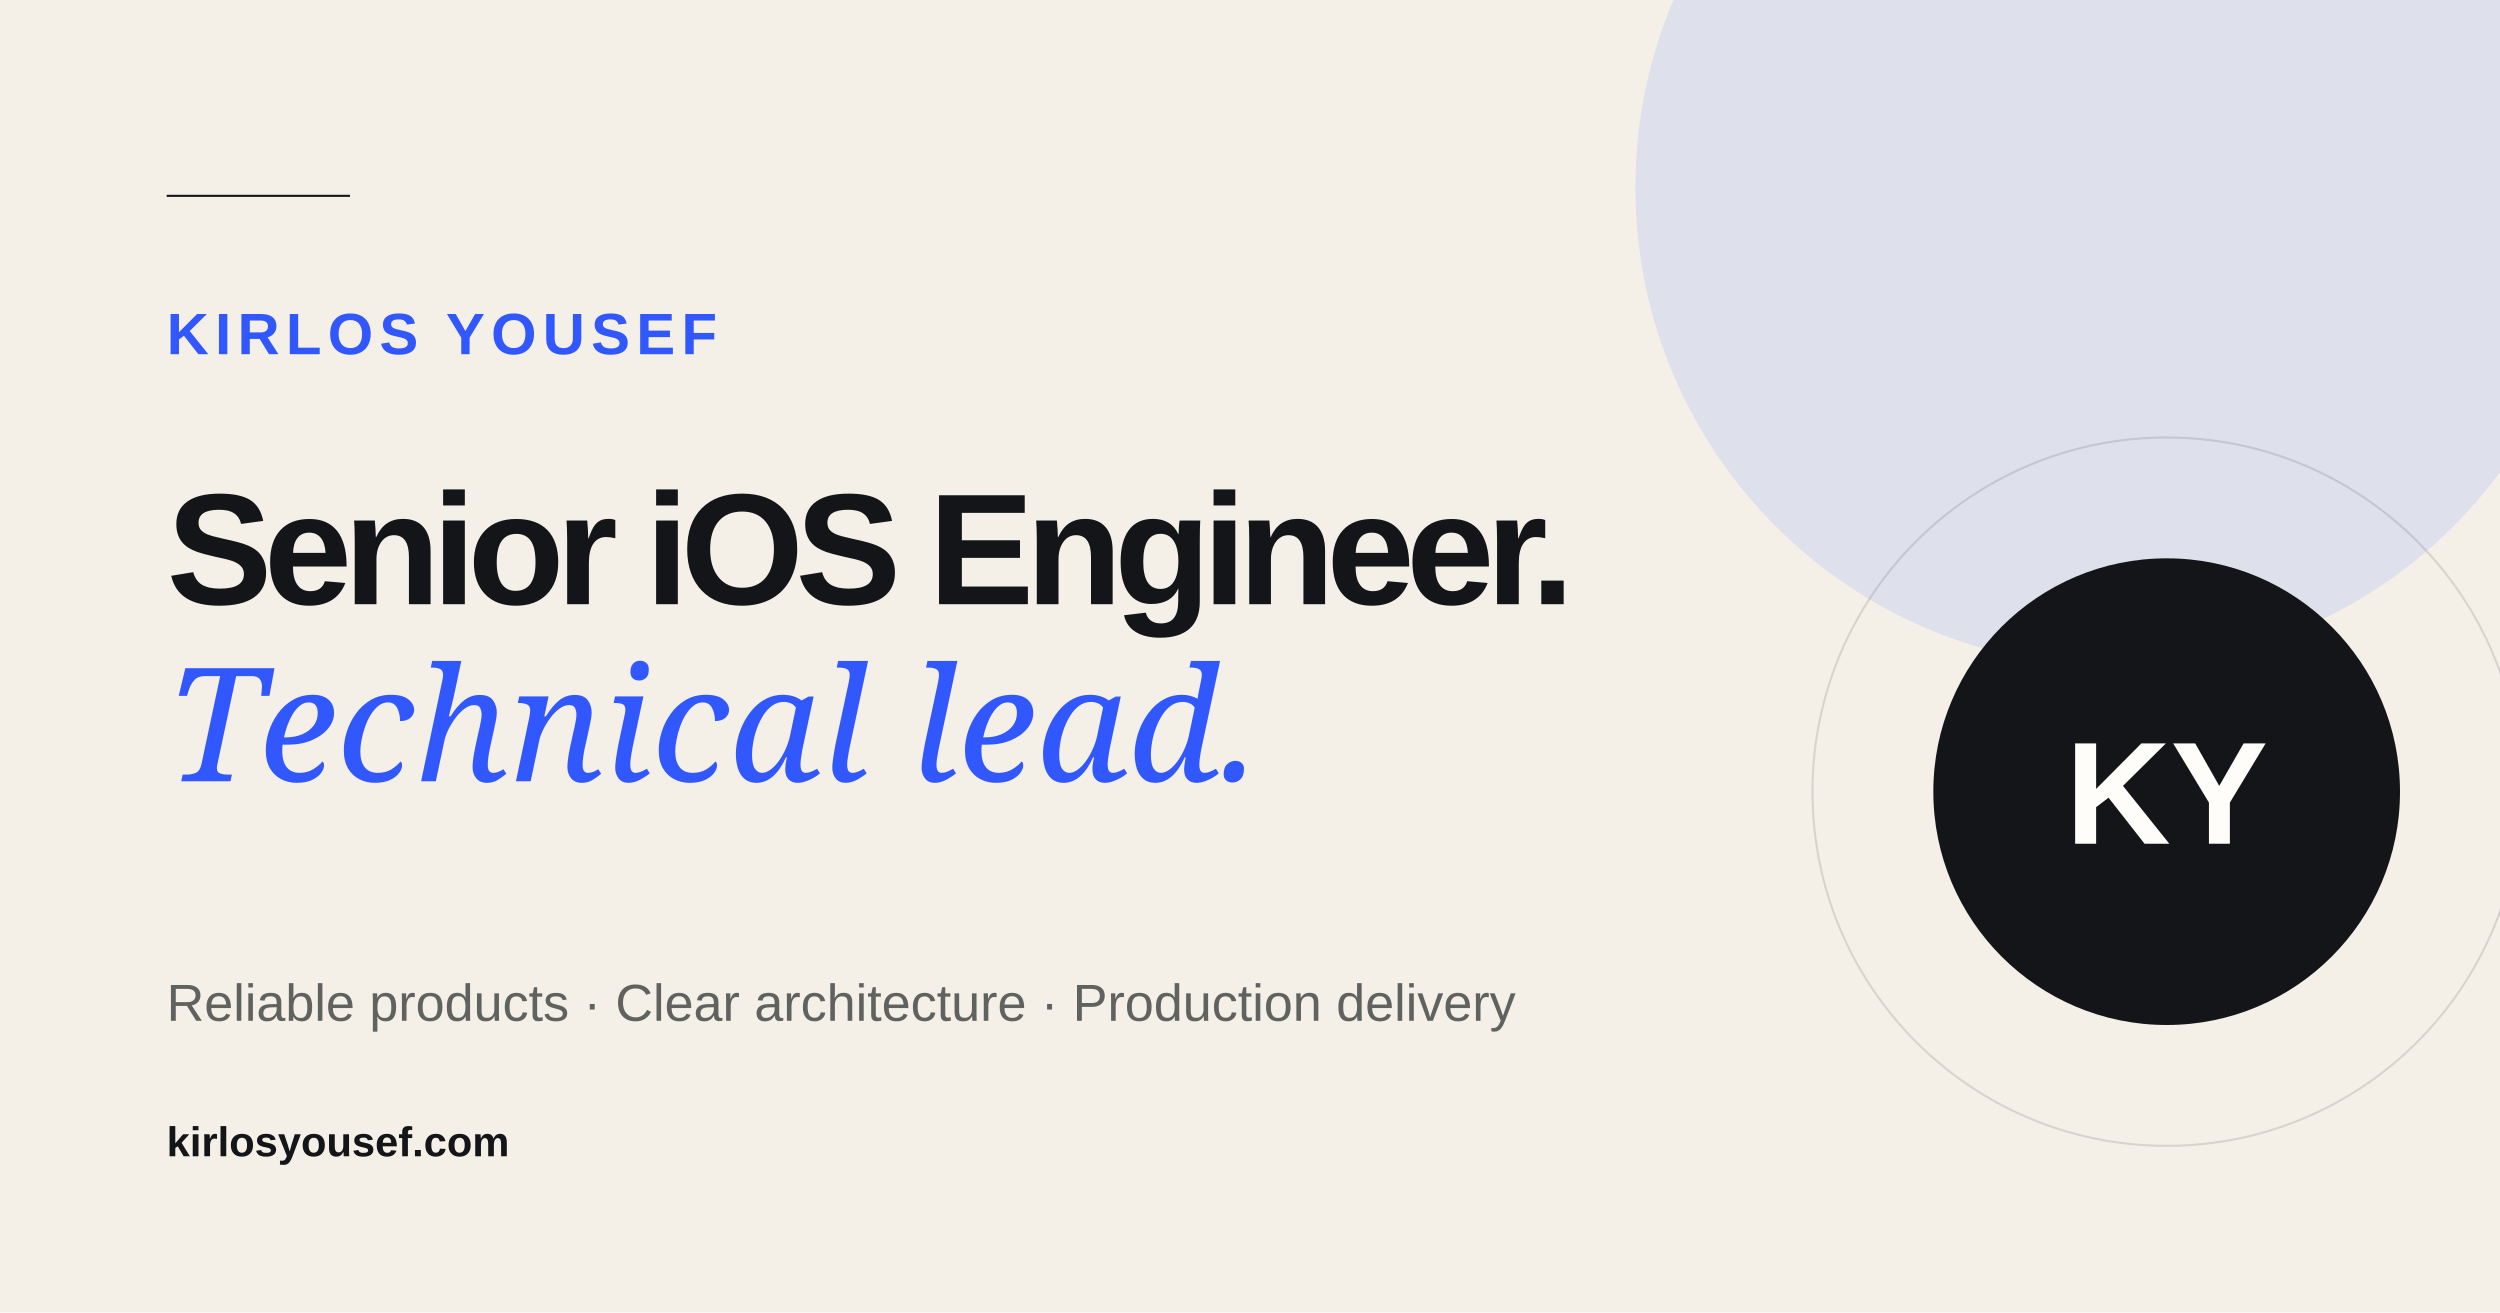
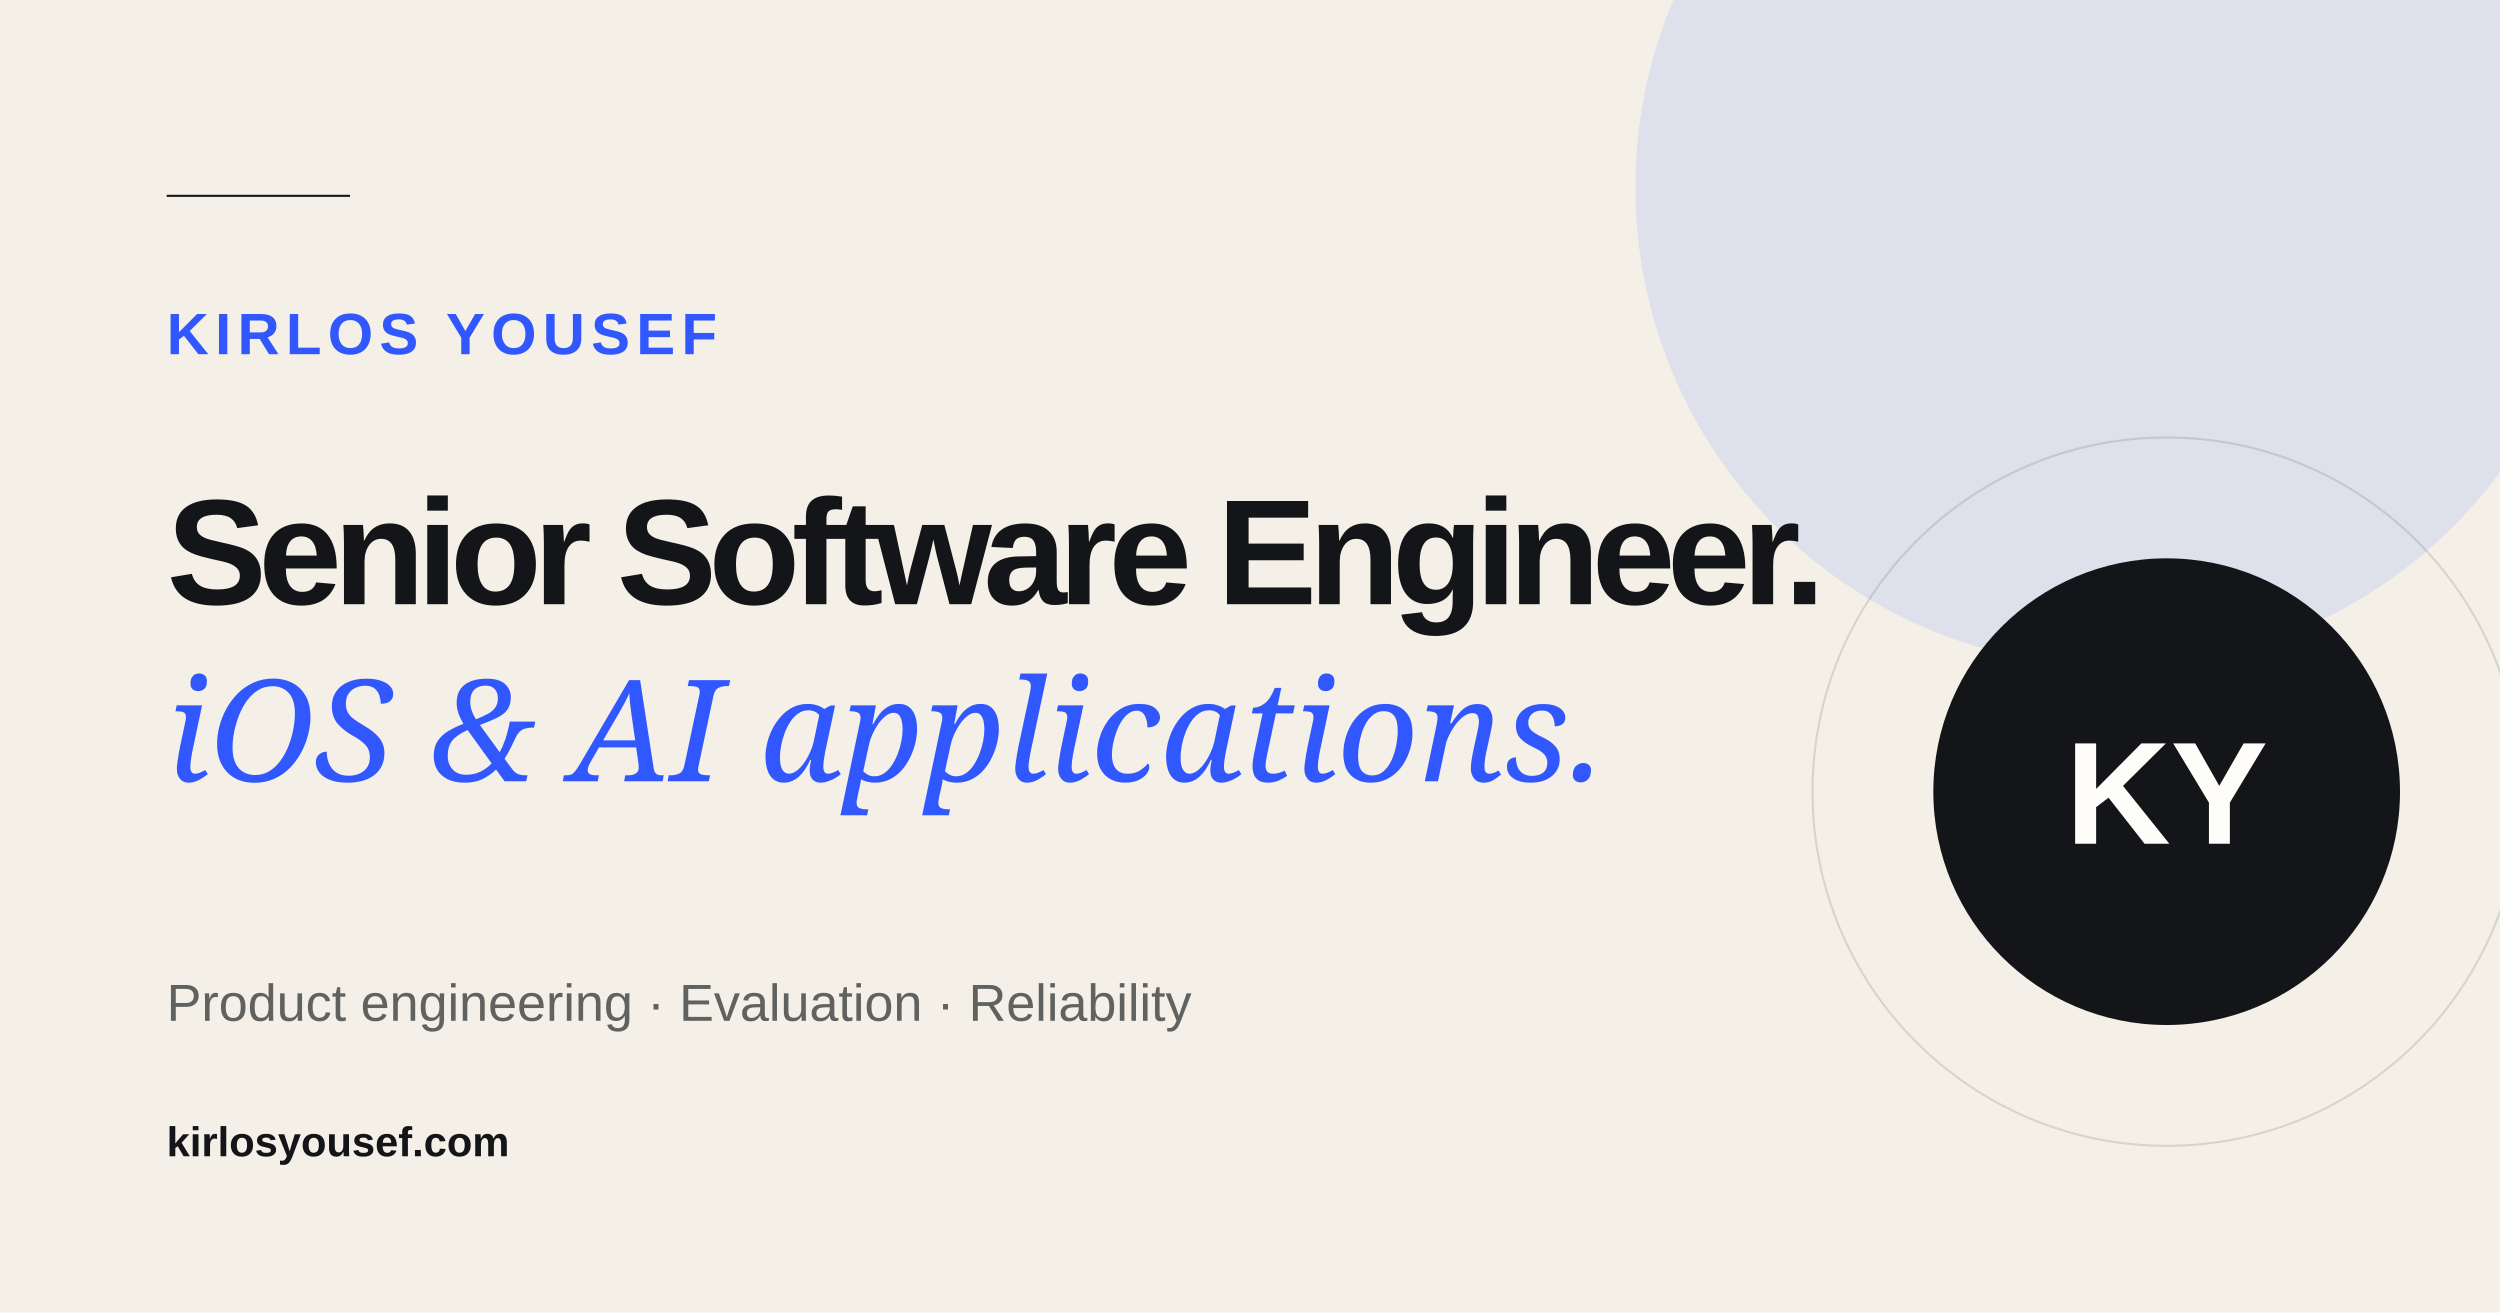
<svg xmlns="http://www.w3.org/2000/svg" width="1200" height="630" viewBox="0 0 1200 630">
  <rect width="1200" height="630" fill="#f4f0e8" />
  <circle cx="1015" cy="90" r="230" fill="#3157ff" opacity=".11" />
  <circle cx="1040" cy="380" r="170" fill="none" stroke="#141518" opacity=".13" />
  <circle cx="1040" cy="380" r="112" fill="#141518" />
  <text x="1040" y="405" text-anchor="middle" font-family="Arial, sans-serif" font-size="70" font-weight="700" fill="#fffdf9">KY</text>
  <path d="M80 94h88" stroke="#141518" />
  <text x="80" y="170" font-family="Arial, sans-serif" font-size="28" font-weight="700" letter-spacing="3" fill="#3157ff">KIRLOS YOUSEF</text>
-   <text x="80" y="290" font-family="Arial, sans-serif" font-size="76" font-weight="700" letter-spacing="-4" fill="#141518">Senior iOS Engineer.</text>
-   <text x="80" y="375" font-family="Georgia, serif" font-size="76" font-style="italic" fill="#3157ff">Technical lead.</text>
-   <text x="80" y="490" font-family="Arial, sans-serif" font-size="25" fill="#5f625f">Reliable products · Clear architecture · Production delivery</text>
+   <text x="80" y="290" font-family="Arial, sans-serif" font-size="72" font-weight="700" letter-spacing="-4" fill="#141518">Senior Software Engineer.</text>
+   <text x="80" y="375" font-family="Georgia, serif" font-size="68" font-style="italic" fill="#3157ff">iOS &amp; AI applications.</text>
+   <text x="80" y="490" font-family="Arial, sans-serif" font-size="25" fill="#5f625f">Product engineering · Evaluation · Reliability</text>
  <text x="80" y="555" font-family="Arial, sans-serif" font-size="20" font-weight="700" fill="#141518">kirlosyousef.com</text>
</svg>
